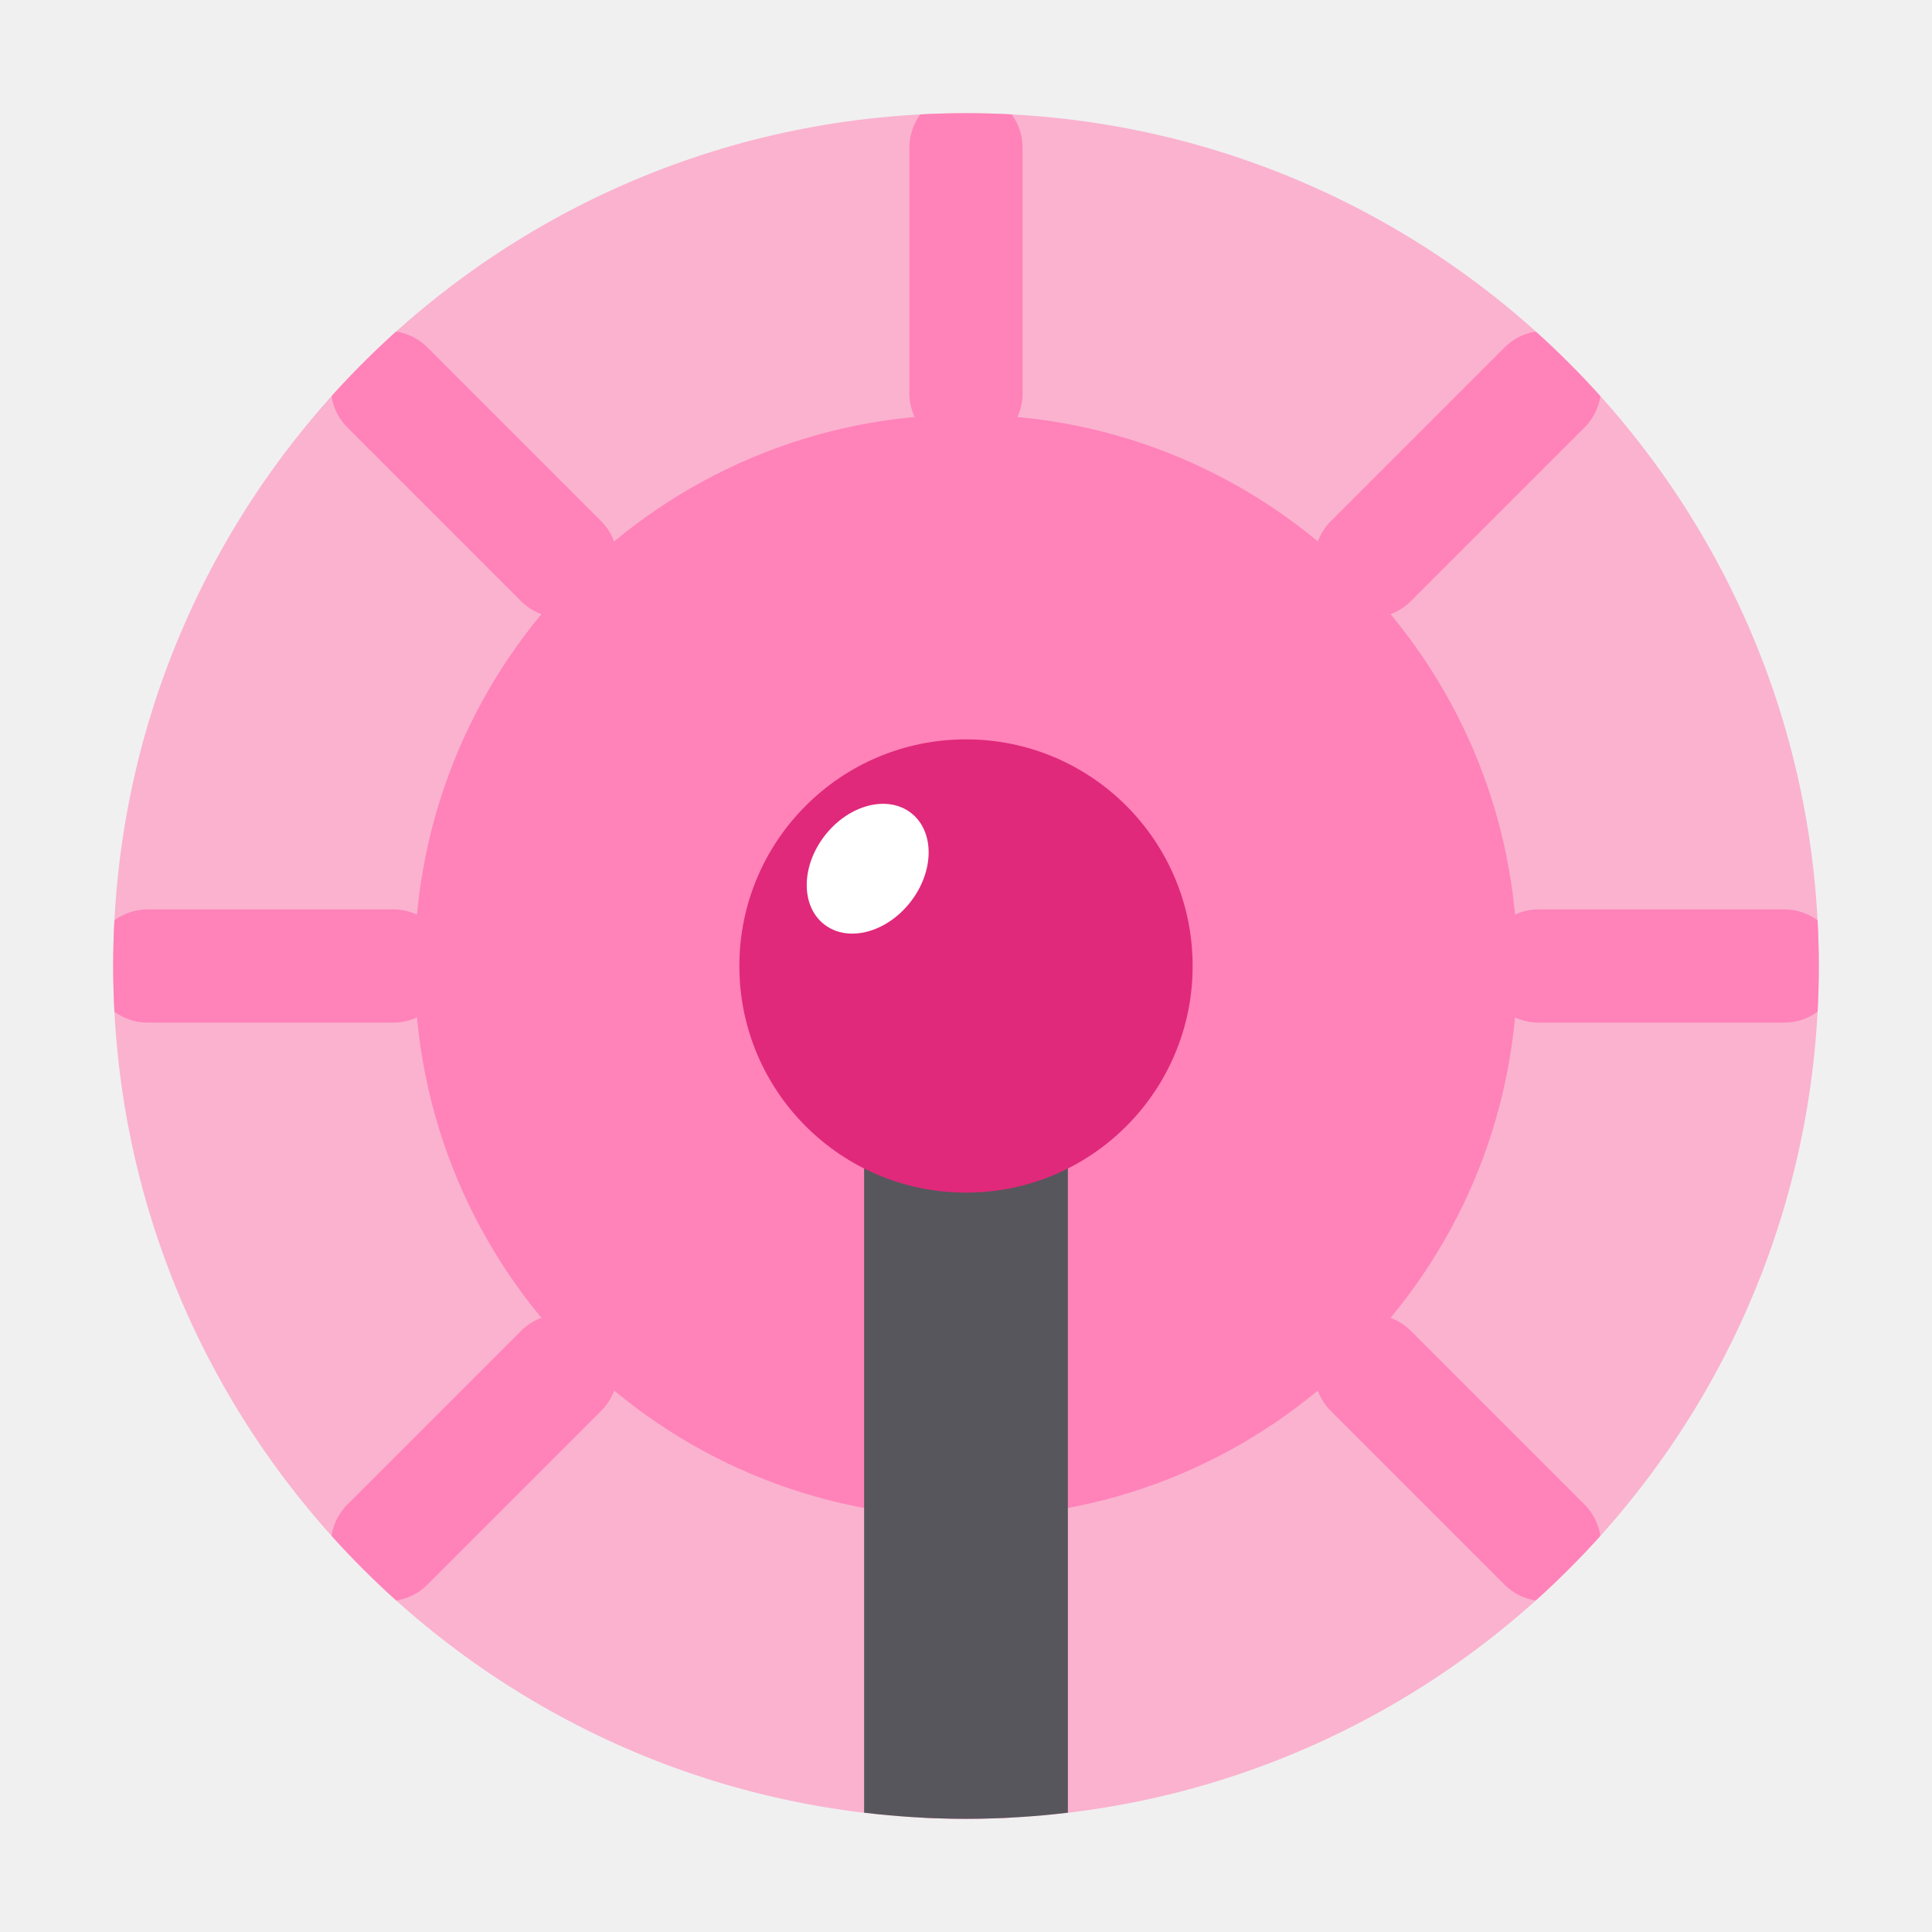
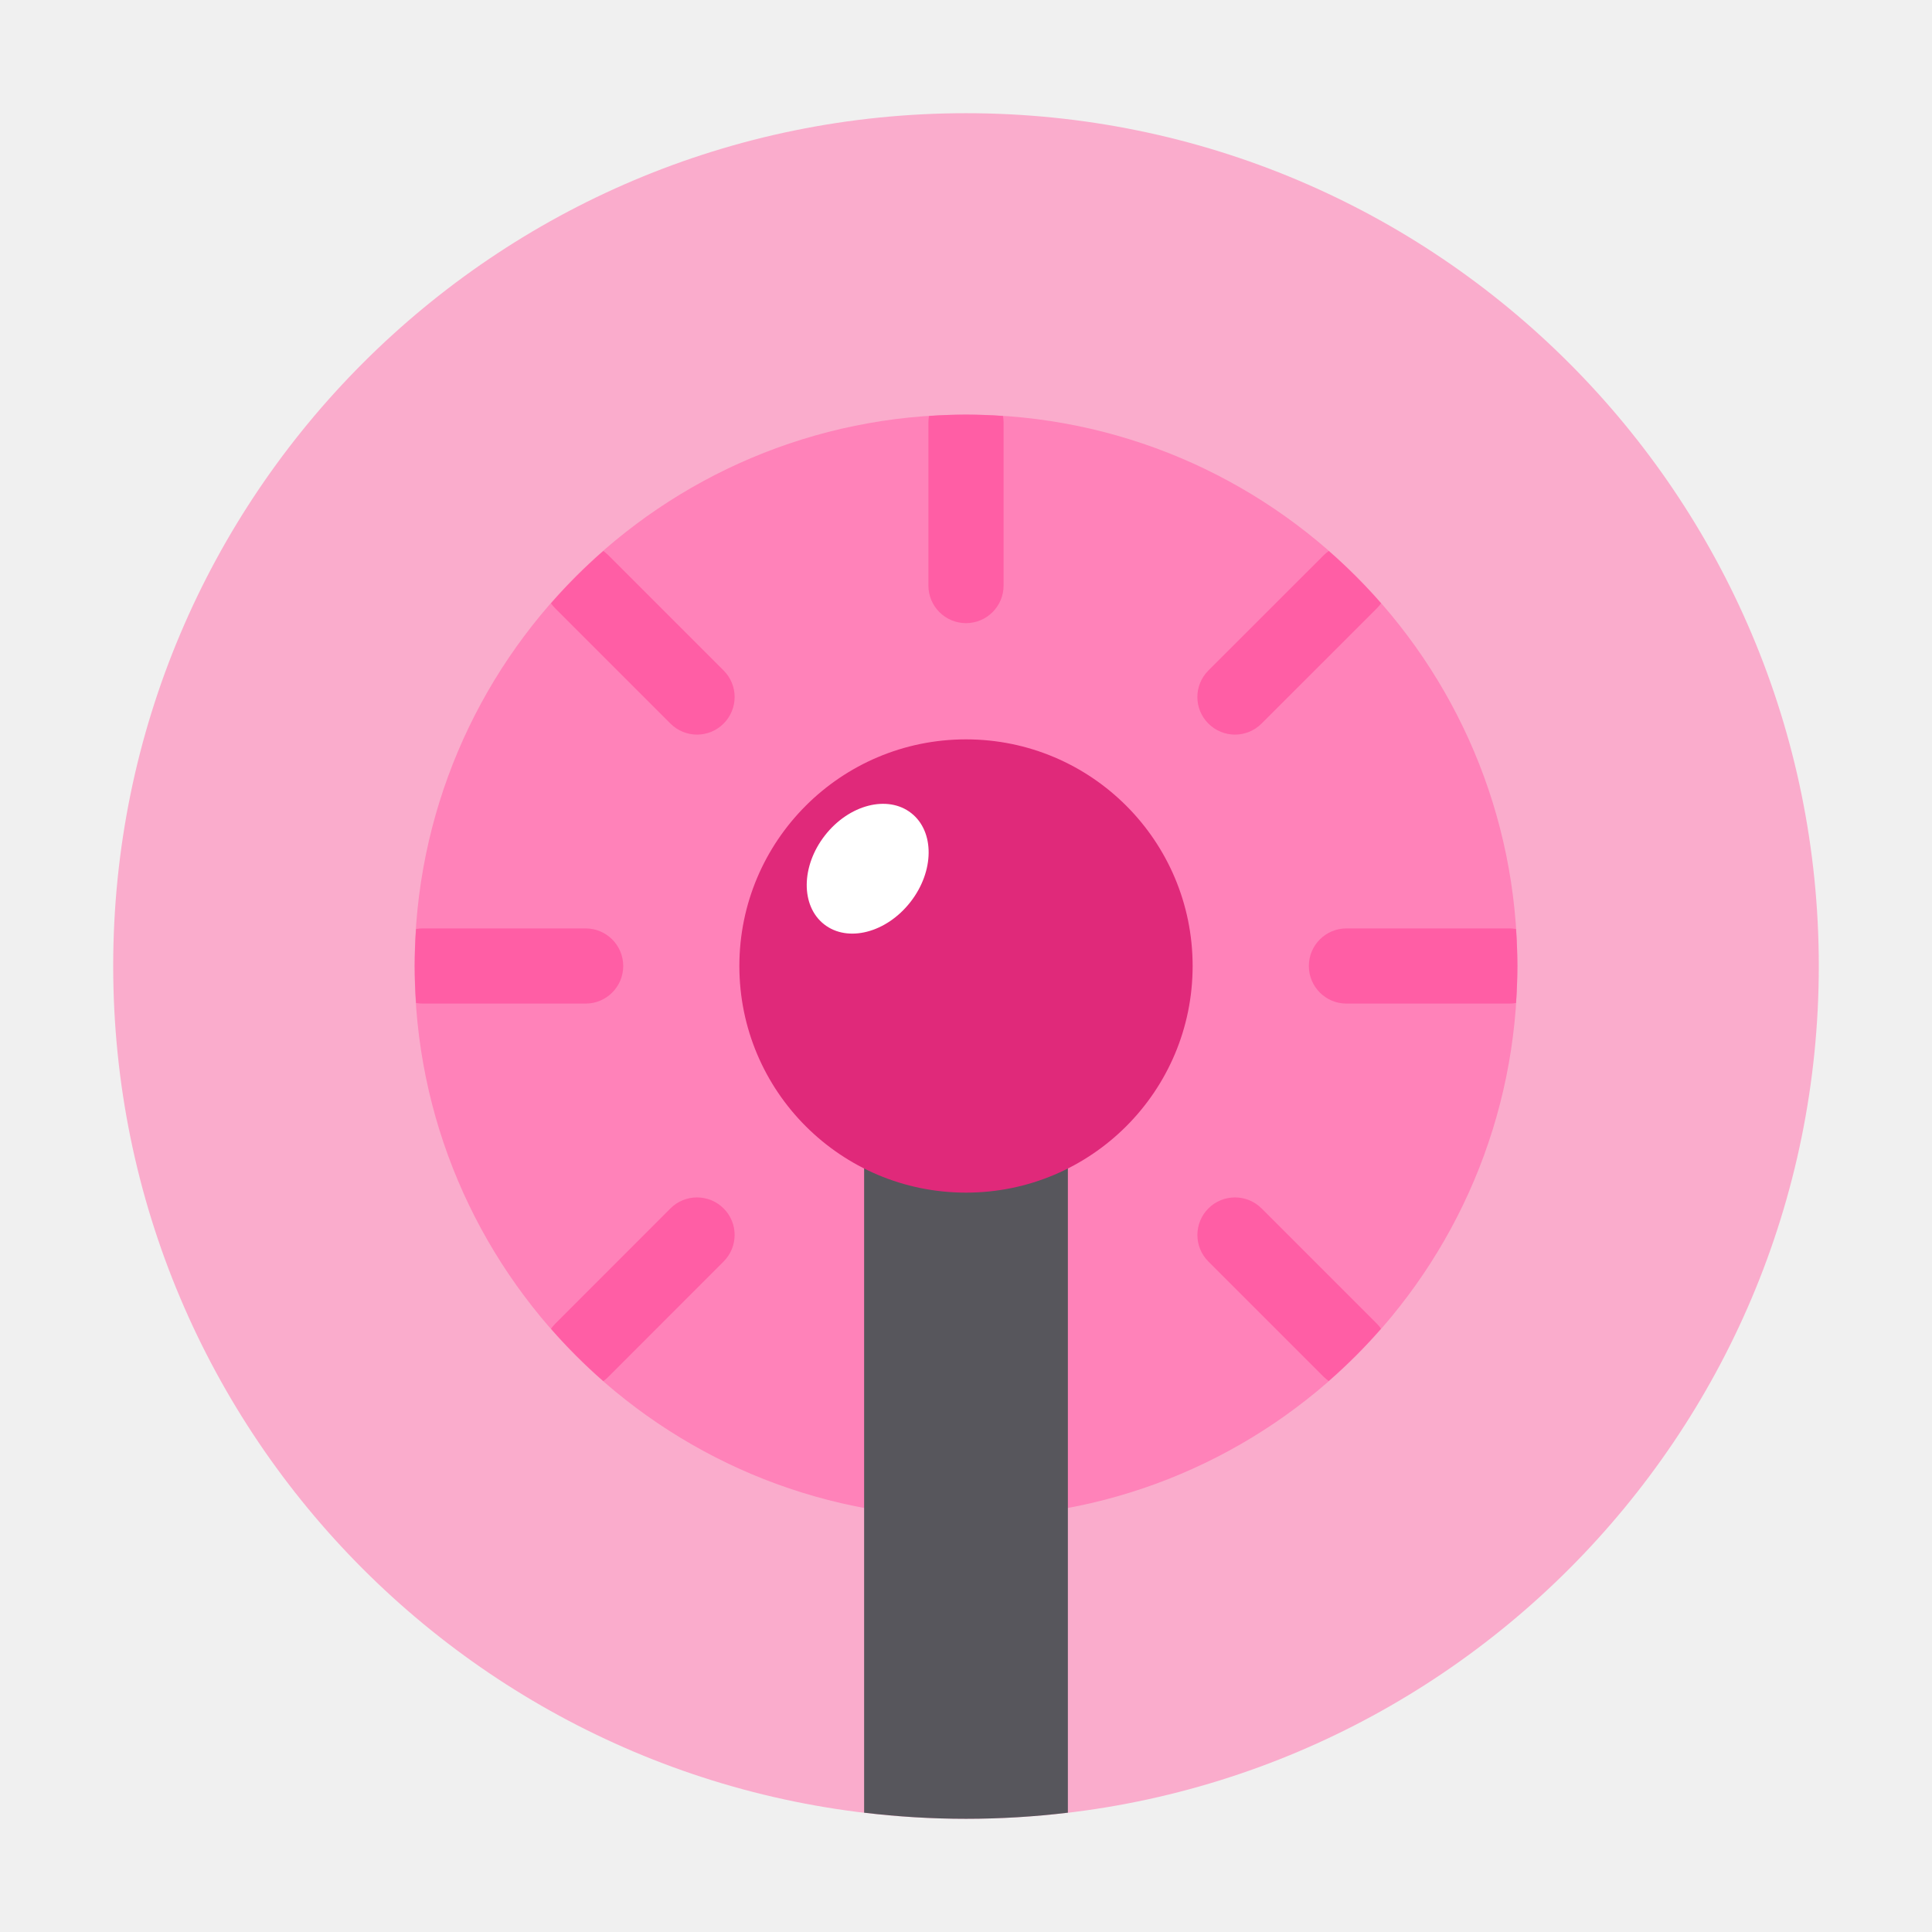
<svg xmlns="http://www.w3.org/2000/svg" viewBox="0 0 256 256">
-   <circle cx="128" cy="128" r="113" fill="#fab2cf" />
+   <circle cx="128" cy="128" r="113" fill="#faaccc" />
  <circle cx="128" cy="128" r="73.06" fill="#ff82b9" />
-   <g>
-     <path d="M176.36,79.64c1.46,1.46,3.38,2.2,5.3,2.2s3.84-.73,5.3-2.2l23-23c1.17-1.17,1.86-2.63,2.1-4.14-2.7-3-5.56-5.86-8.56-8.56-1.52.24-2.98.93-4.14,2.1l-23,23c-2.93,2.93-2.93,7.68,0,10.61Z" fill="#ff82b9" />
-     <path d="M203.89,120.5c-4.14,0-7.5,3.36-7.5,7.5s3.36,7.5,7.5,7.5h32.53c1.65,0,3.18-.54,4.42-1.45.11-2,.16-4.02.16-6.05s-.06-4.05-.16-6.05c-1.24-.91-2.76-1.45-4.42-1.45h-32.53Z" fill="#ff82b9" />
-     <path d="M121.95,15.16c-.91,1.24-1.45,2.76-1.45,4.42v32.53c0,4.14,3.36,7.5,7.5,7.5s7.5-3.36,7.5-7.5V19.58c0-1.65-.54-3.18-1.45-4.42-2-.11-4.02-.16-6.05-.16s-4.05.06-6.05.16Z" fill="#ff82b9" />
-     <path d="M52.11,135.5c4.14,0,7.5-3.36,7.5-7.5s-3.36-7.5-7.5-7.5H19.58c-1.65,0-3.18.54-4.42,1.45-.11,2-.16,4.02-.16,6.05s.06,4.05.16,6.05c1.24.91,2.76,1.45,4.42,1.45h32.53Z" fill="#ff82b9" />
-     <path d="M212.06,203.51c-.24-1.52-.93-2.98-2.1-4.15l-23-23c-2.93-2.93-7.68-2.93-10.61,0s-2.93,7.68,0,10.61l23,23c1.17,1.17,2.63,1.86,4.14,2.1,3-2.7,5.86-5.56,8.56-8.56Z" fill="#ff82b9" />
-     <path d="M43.93,52.5c.24,1.52.93,2.98,2.1,4.14l23,23c1.46,1.46,3.38,2.2,5.3,2.2s3.84-.73,5.3-2.2c2.93-2.93,2.93-7.68,0-10.61l-23-23c-1.17-1.17-2.63-1.86-4.14-2.1-3,2.7-5.86,5.56-8.56,8.56Z" fill="#ff82b9" />
-     <path d="M134.05,240.84c.91-1.24,1.45-2.76,1.45-4.42v-32.53c0-4.14-3.36-7.5-7.5-7.5s-7.5,3.36-7.5,7.5v32.53c0,1.65.54,3.18,1.45,4.42,2,.11,4.02.16,6.05.16s4.05-.06,6.05-.16Z" fill="#ff82b9" />
-     <path d="M52.5,212.07c1.52-.24,2.98-.93,4.14-2.1l23-23c2.93-2.93,2.93-7.68,0-10.61-2.93-2.93-7.68-2.93-10.61,0l-23,23c-1.17,1.17-1.86,2.63-2.1,4.14,2.7,3,5.56,5.86,8.56,8.56Z" fill="#ff82b9" />
-   </g>
+   <path d="M82.58,128c0-2.75-2.23-4.98-4.98-4.98h-21.6c-.3,0-.59.03-.87.08-.11,1.62-.18,3.25-.18,4.9s.07,3.28.18,4.9c.28.05.57.08.87.08h21.6c2.75,0,4.98-2.23,4.98-4.98ZM88.84,95.88c.97.97,2.25,1.46,3.52,1.46s2.55-.49,3.52-1.46c1.95-1.95,1.95-5.1,0-7.04l-15.27-15.27c-.21-.21-.44-.39-.67-.56-2.46,2.15-4.78,4.47-6.93,6.93.16.24.35.46.56.67l15.27,15.27ZM88.84,160.12l-15.27,15.28c-.21.21-.39.44-.56.67,2.15,2.46,4.47,4.78,6.93,6.93.24-.16.46-.35.67-.56l15.27-15.28c1.95-1.95,1.95-5.1,0-7.04-1.95-1.94-5.1-1.94-7.04,0ZM163.64,97.34c1.27,0,2.55-.49,3.52-1.46l15.28-15.27c.21-.21.39-.44.56-.67-2.15-2.46-4.47-4.78-6.93-6.93-.24.16-.46.35-.67.56l-15.28,15.27c-1.95,1.95-1.95,5.1,0,7.04.97.97,2.25,1.46,3.52,1.46ZM128,173.42c-2.75,0-4.98,2.23-4.98,4.98v21.6c0,.3.03.59.08.87,1.62.11,3.25.18,4.9.18s3.28-.07,4.9-.18c.05-.28.08-.57.08-.87v-21.6c0-2.75-2.23-4.98-4.98-4.98ZM200.88,123.1c-.28-.05-.57-.08-.87-.08h-21.6c-2.75,0-4.98,2.23-4.98,4.98s2.23,4.98,4.98,4.98h21.6c.3,0,.59-.03.87-.08.11-1.62.18-3.25.18-4.9s-.07-3.28-.18-4.9ZM128,54.94c-1.65,0-3.28.07-4.9.18-.05.28-.08.57-.08.87v21.6c0,2.75,2.23,4.98,4.98,4.98s4.98-2.23,4.98-4.98v-21.6c0-.3-.03-.59-.08-.87-1.62-.11-3.25-.18-4.9-.18ZM167.16,160.12c-1.94-1.94-5.1-1.94-7.04,0s-1.95,5.1,0,7.04l15.27,15.27c.21.21.44.39.67.56,2.46-2.15,4.78-4.47,6.93-6.93-.16-.24-.35-.46-.56-.68l-15.27-15.27Z" fill="#ff5ea5" />
  <path d="M128,104.5c-7.46,0-13.5,6.04-13.5,13.5v122.19c4.43.53,8.93.81,13.5.81s9.07-.28,13.5-.81v-122.19c0-7.46-6.04-13.5-13.5-13.5Z" fill="#57565c" />
  <circle cx="128" cy="128" r="30.03" fill="#e0297a" />
  <ellipse cx="114.97" cy="115.1" rx="9.36" ry="7.18" transform="translate(-46.52 134.76) rotate(-51.97)" fill="#fff" />
</svg>
